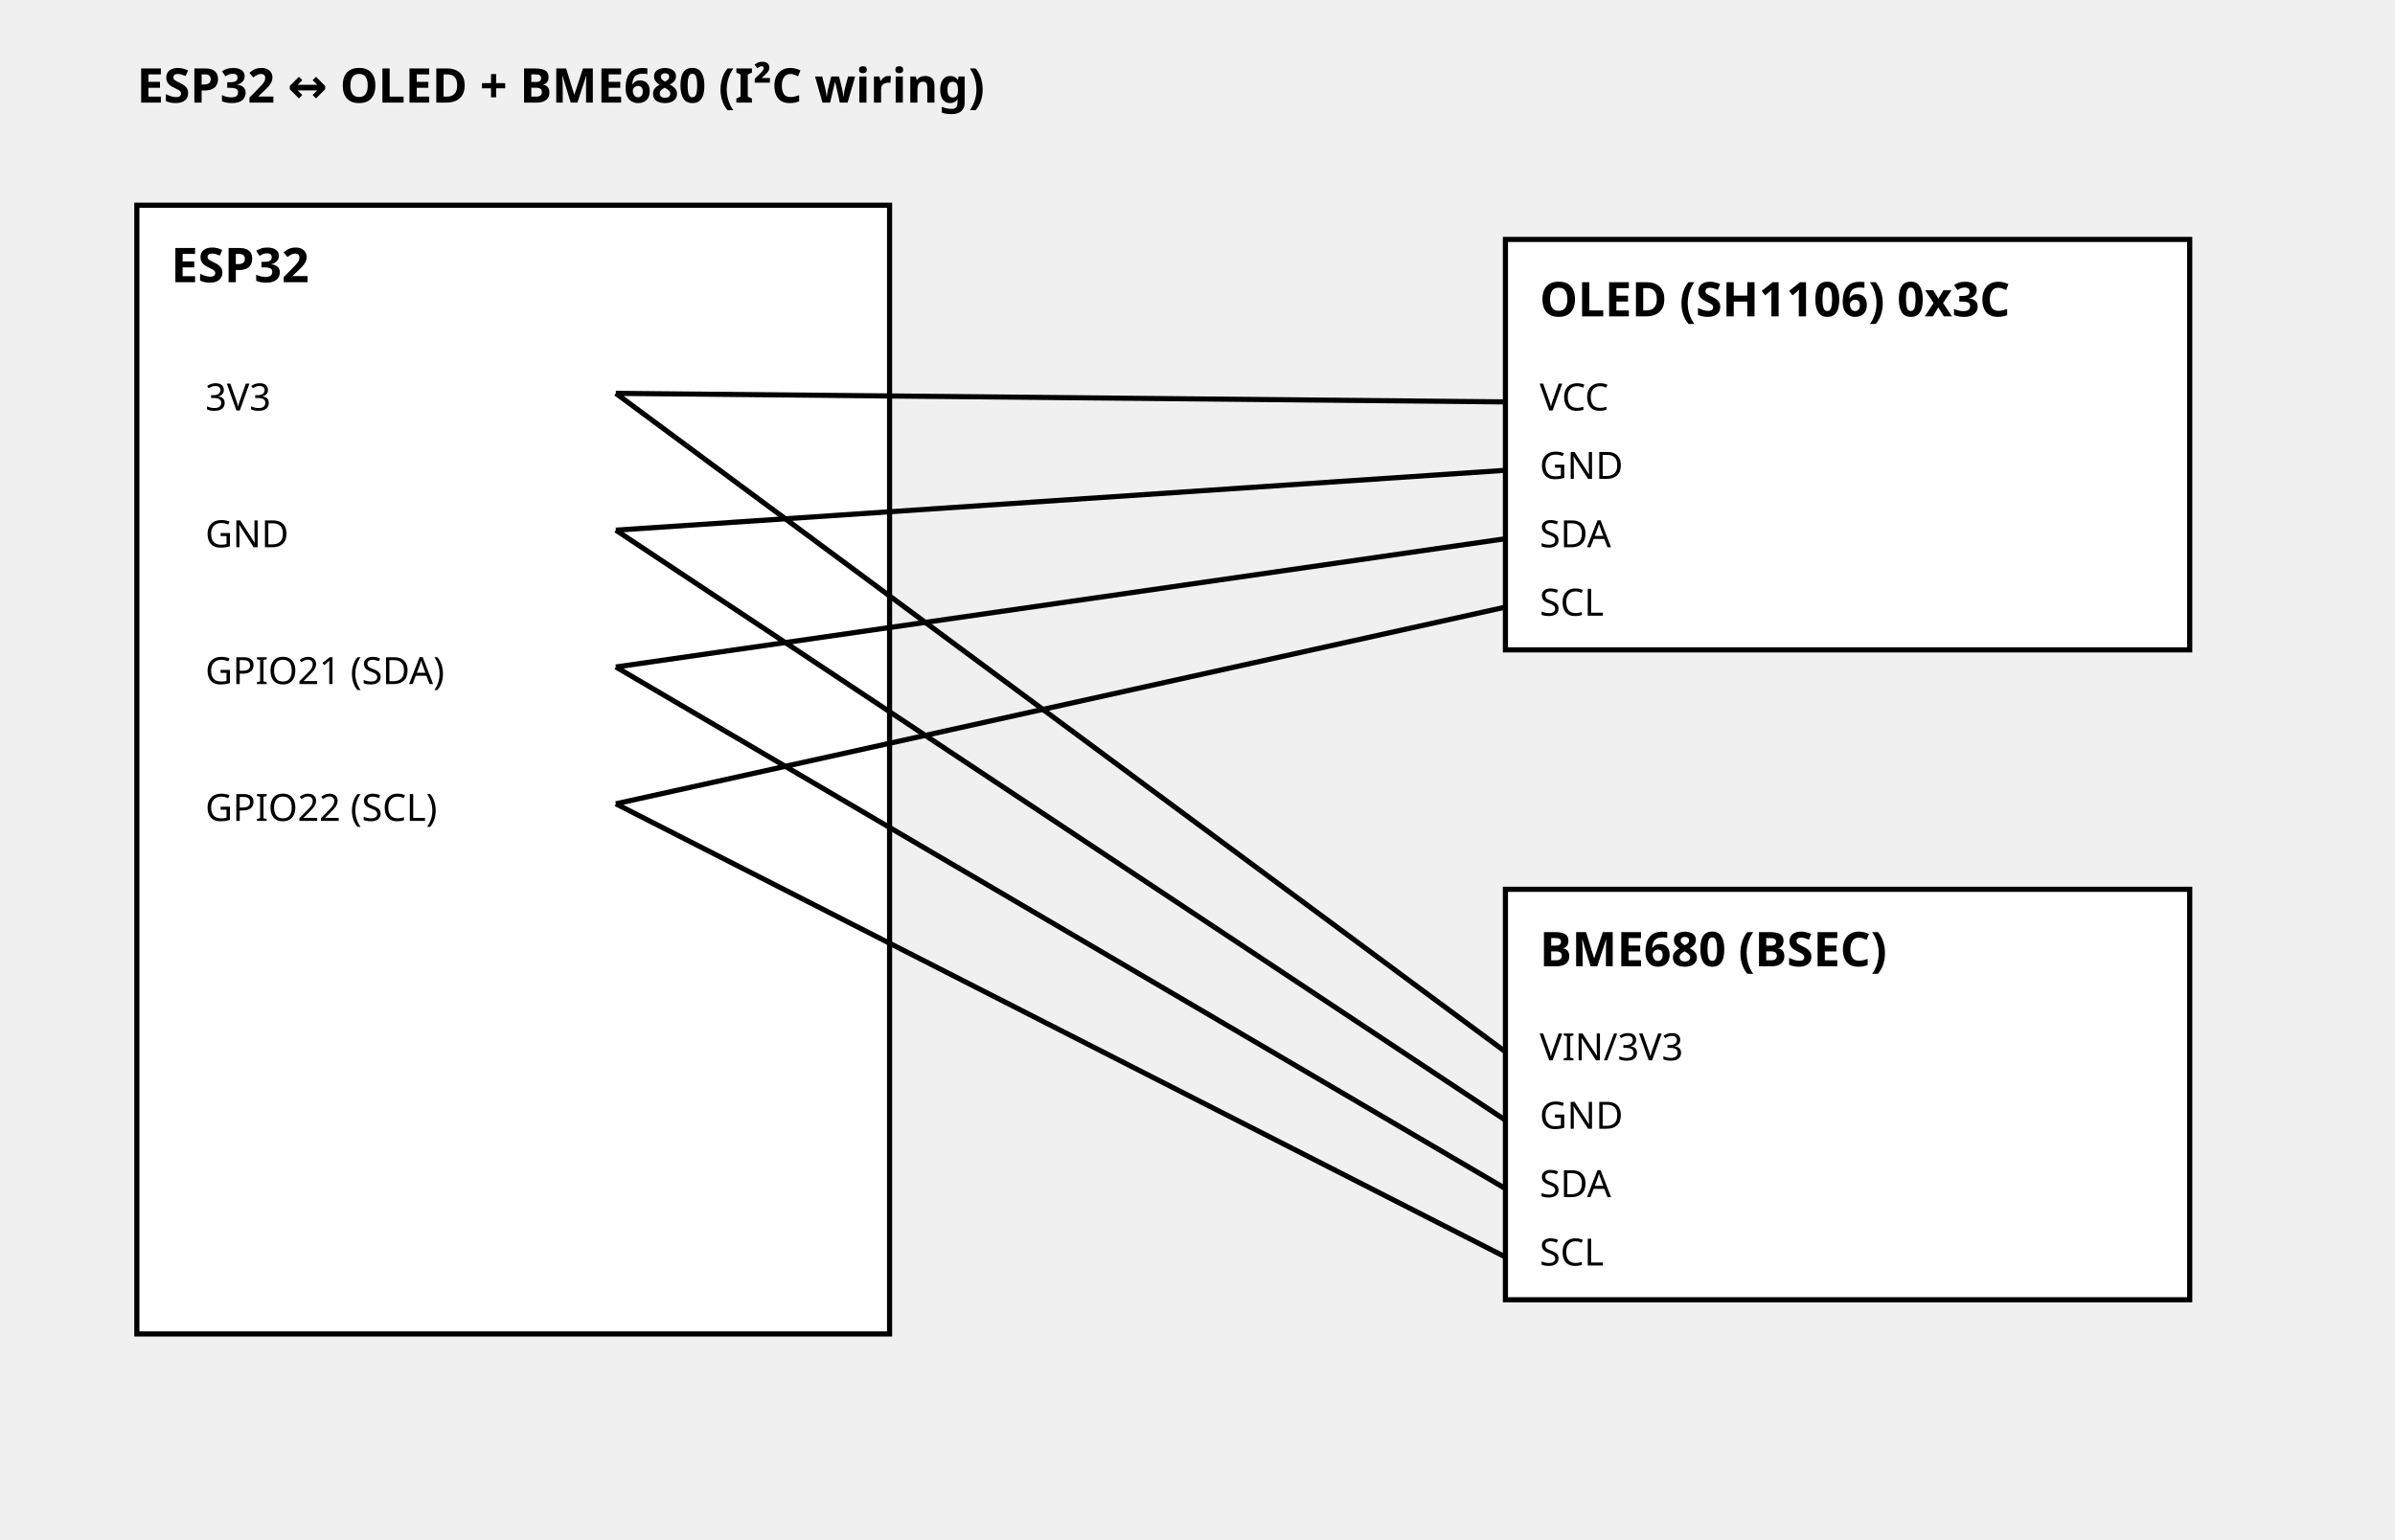
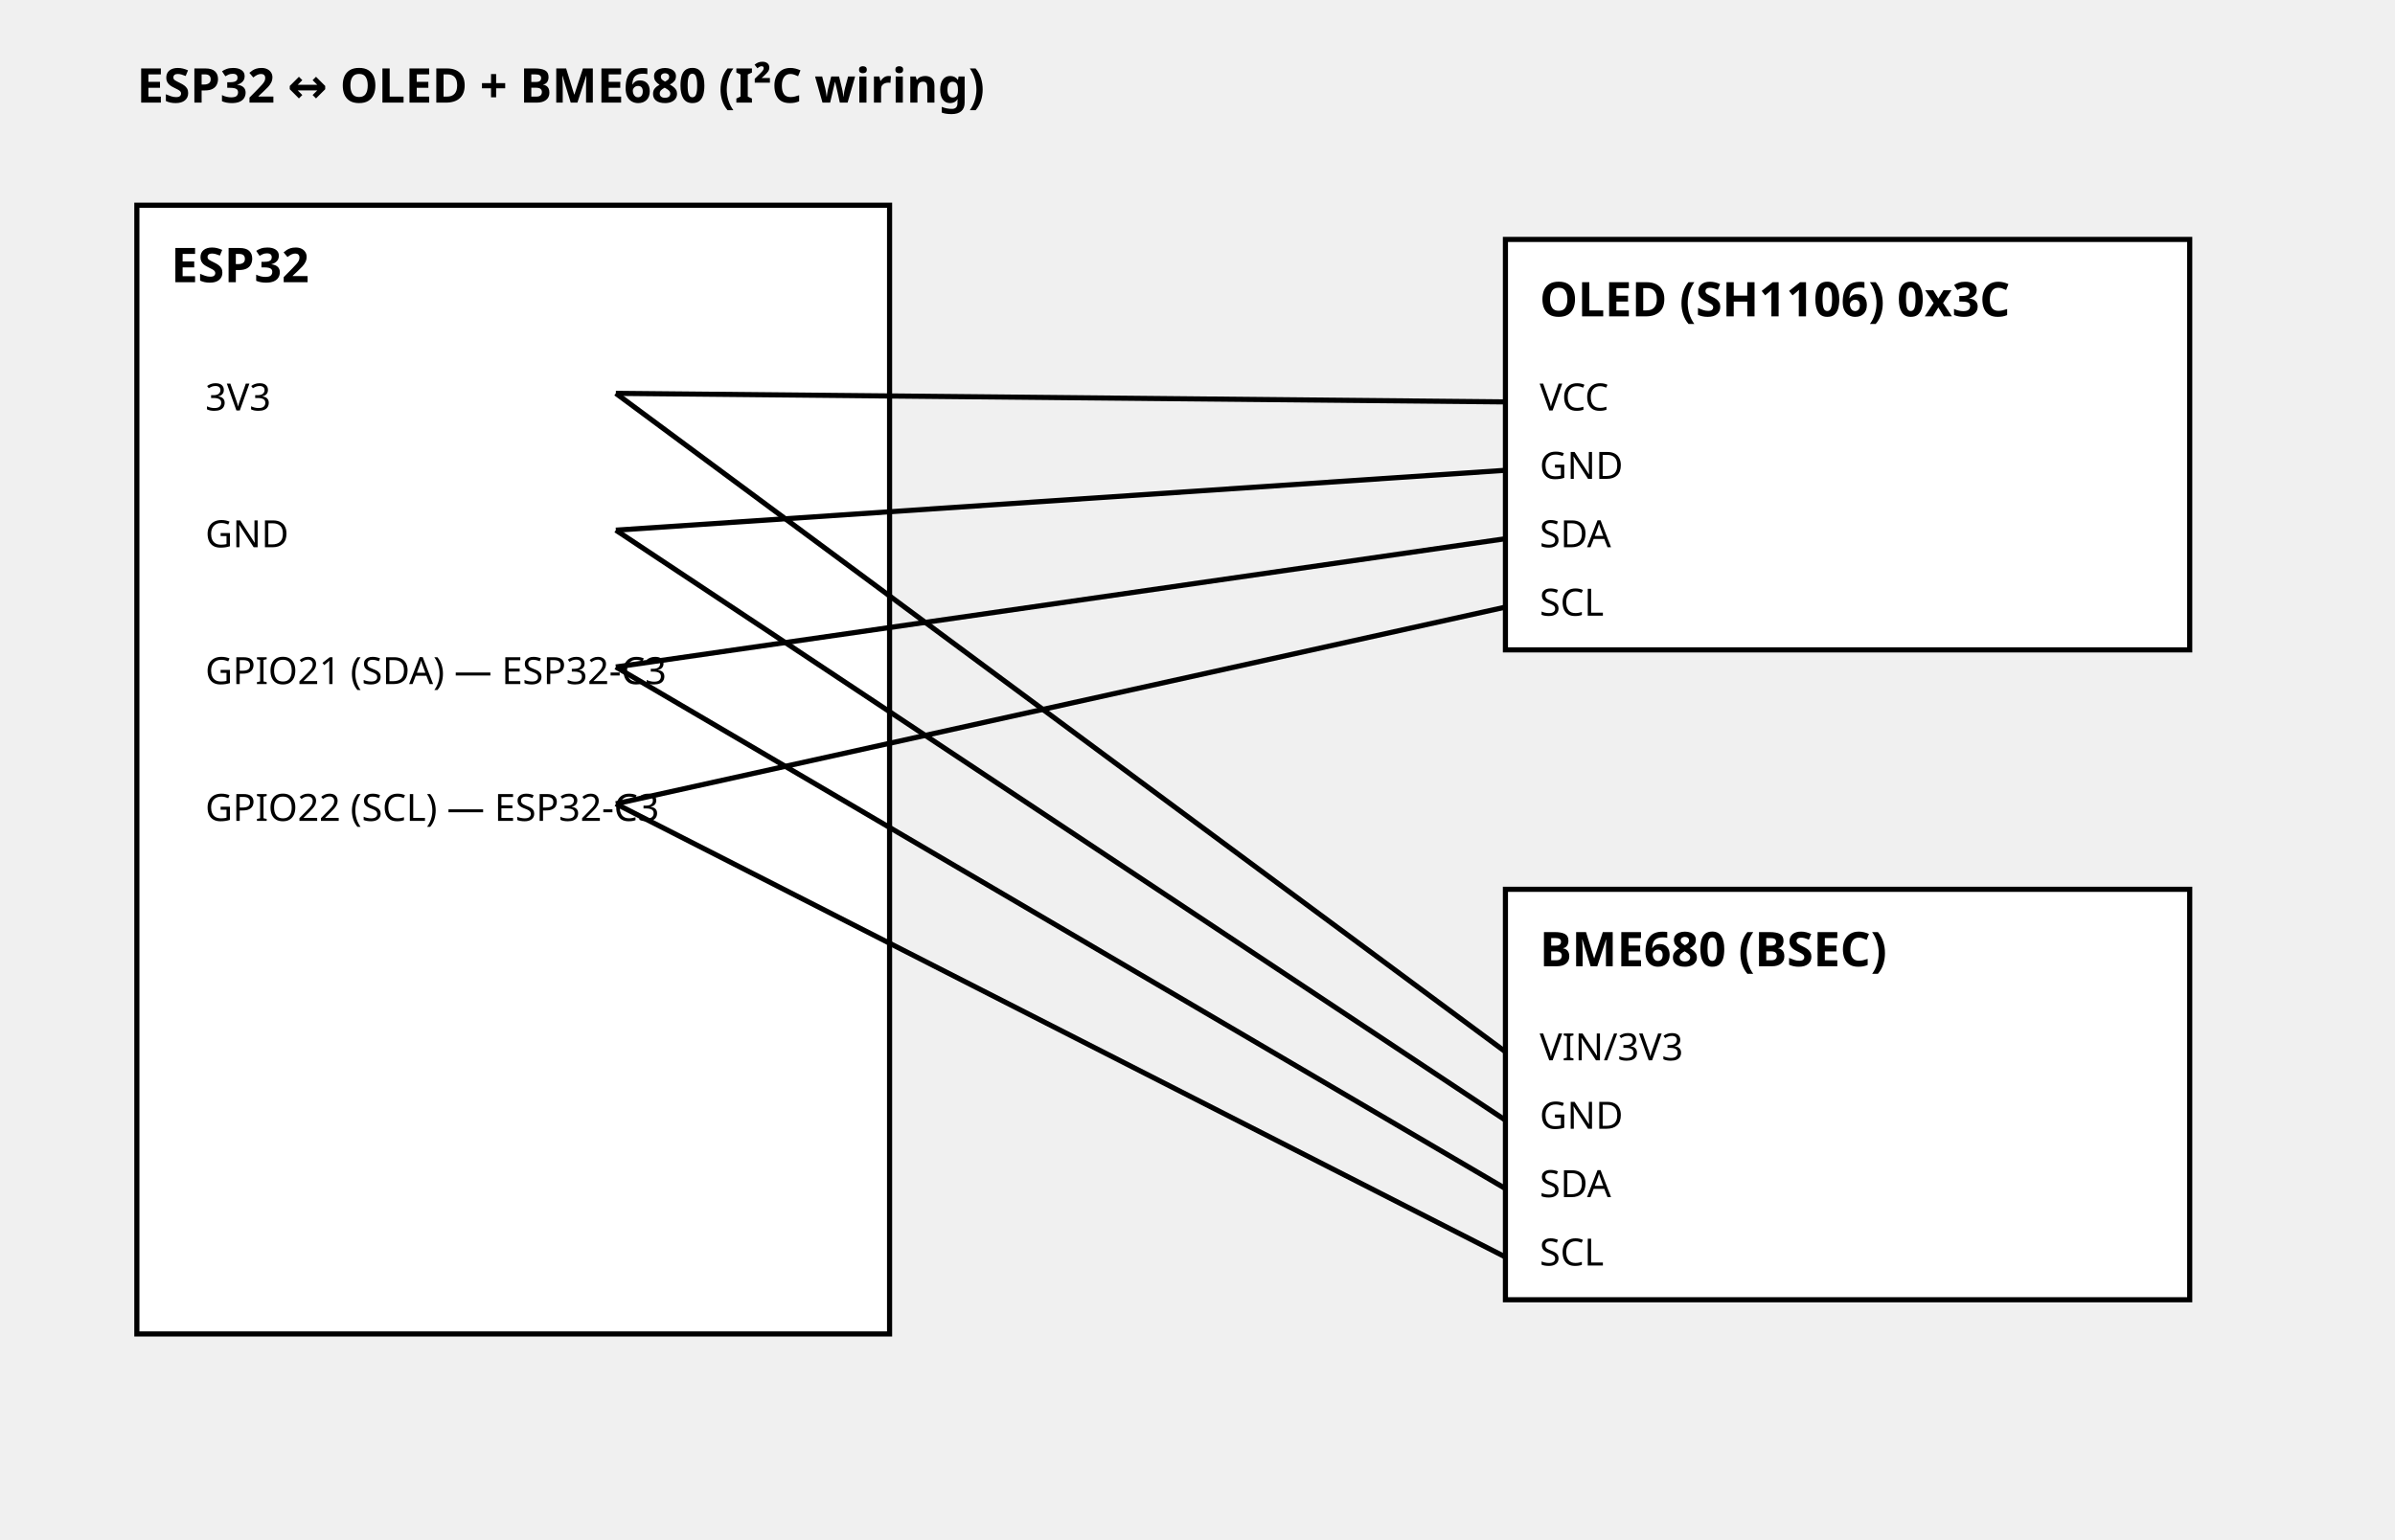
<svg xmlns="http://www.w3.org/2000/svg" width="1400" height="900" viewBox="0 0 1400 900">
  <style>
    .box { fill: #ffffff; stroke: #000000; stroke-width: 3; }
    .title { font: 28px sans-serif; font-weight: 700; }
    .label { font: 22px sans-serif; }
    .line { stroke: #000000; stroke-width: 3; }
  </style>
  <text x="80" y="60" class="title">ESP32 ↔ OLED + BME680 (I²C wiring)</text>
  <rect x="80" y="120" width="440" height="660" class="box" />
  <rect x="880" y="140" width="400" height="240" class="box" />
  <rect x="880" y="520" width="400" height="240" class="box" />
  <text x="100" y="165" class="title">ESP32</text>
  <text x="900" y="185" class="title">OLED (SH1106) 0x3C</text>
  <text x="900" y="565" class="title">BME680 (BSEC)</text>
  <text x="120" y="240" class="label">3V3</text>
  <text x="120" y="320" class="label">GND</text>
-   <text x="120" y="400" class="label">GPIO21 (SDA)</text>
-   <text x="120" y="480" class="label">GPIO22 (SCL)</text>
+   <text x="120" y="400" class="label">GPIO21 (SDA) — ESP32‑C3</text>
+   <text x="120" y="480" class="label">GPIO22 (SCL) — ESP32‑C3</text>
  <text x="900" y="240" class="label">VCC</text>
  <text x="900" y="280" class="label">GND</text>
  <text x="900" y="320" class="label">SDA</text>
  <text x="900" y="360" class="label">SCL</text>
  <text x="900" y="620" class="label">VIN/3V3</text>
  <text x="900" y="660" class="label">GND</text>
  <text x="900" y="700" class="label">SDA</text>
  <text x="900" y="740" class="label">SCL</text>
  <line x1="360" y1="230" x2="880" y2="235" class="line" />
  <line x1="360" y1="310" x2="880" y2="275" class="line" />
  <line x1="360" y1="390" x2="880" y2="315" class="line" />
  <line x1="360" y1="470" x2="880" y2="355" class="line" />
  <line x1="360" y1="230" x2="880" y2="615" class="line" />
  <line x1="360" y1="310" x2="880" y2="655" class="line" />
  <line x1="360" y1="390" x2="880" y2="695" class="line" />
  <line x1="360" y1="470" x2="880" y2="735" class="line" />
</svg>
